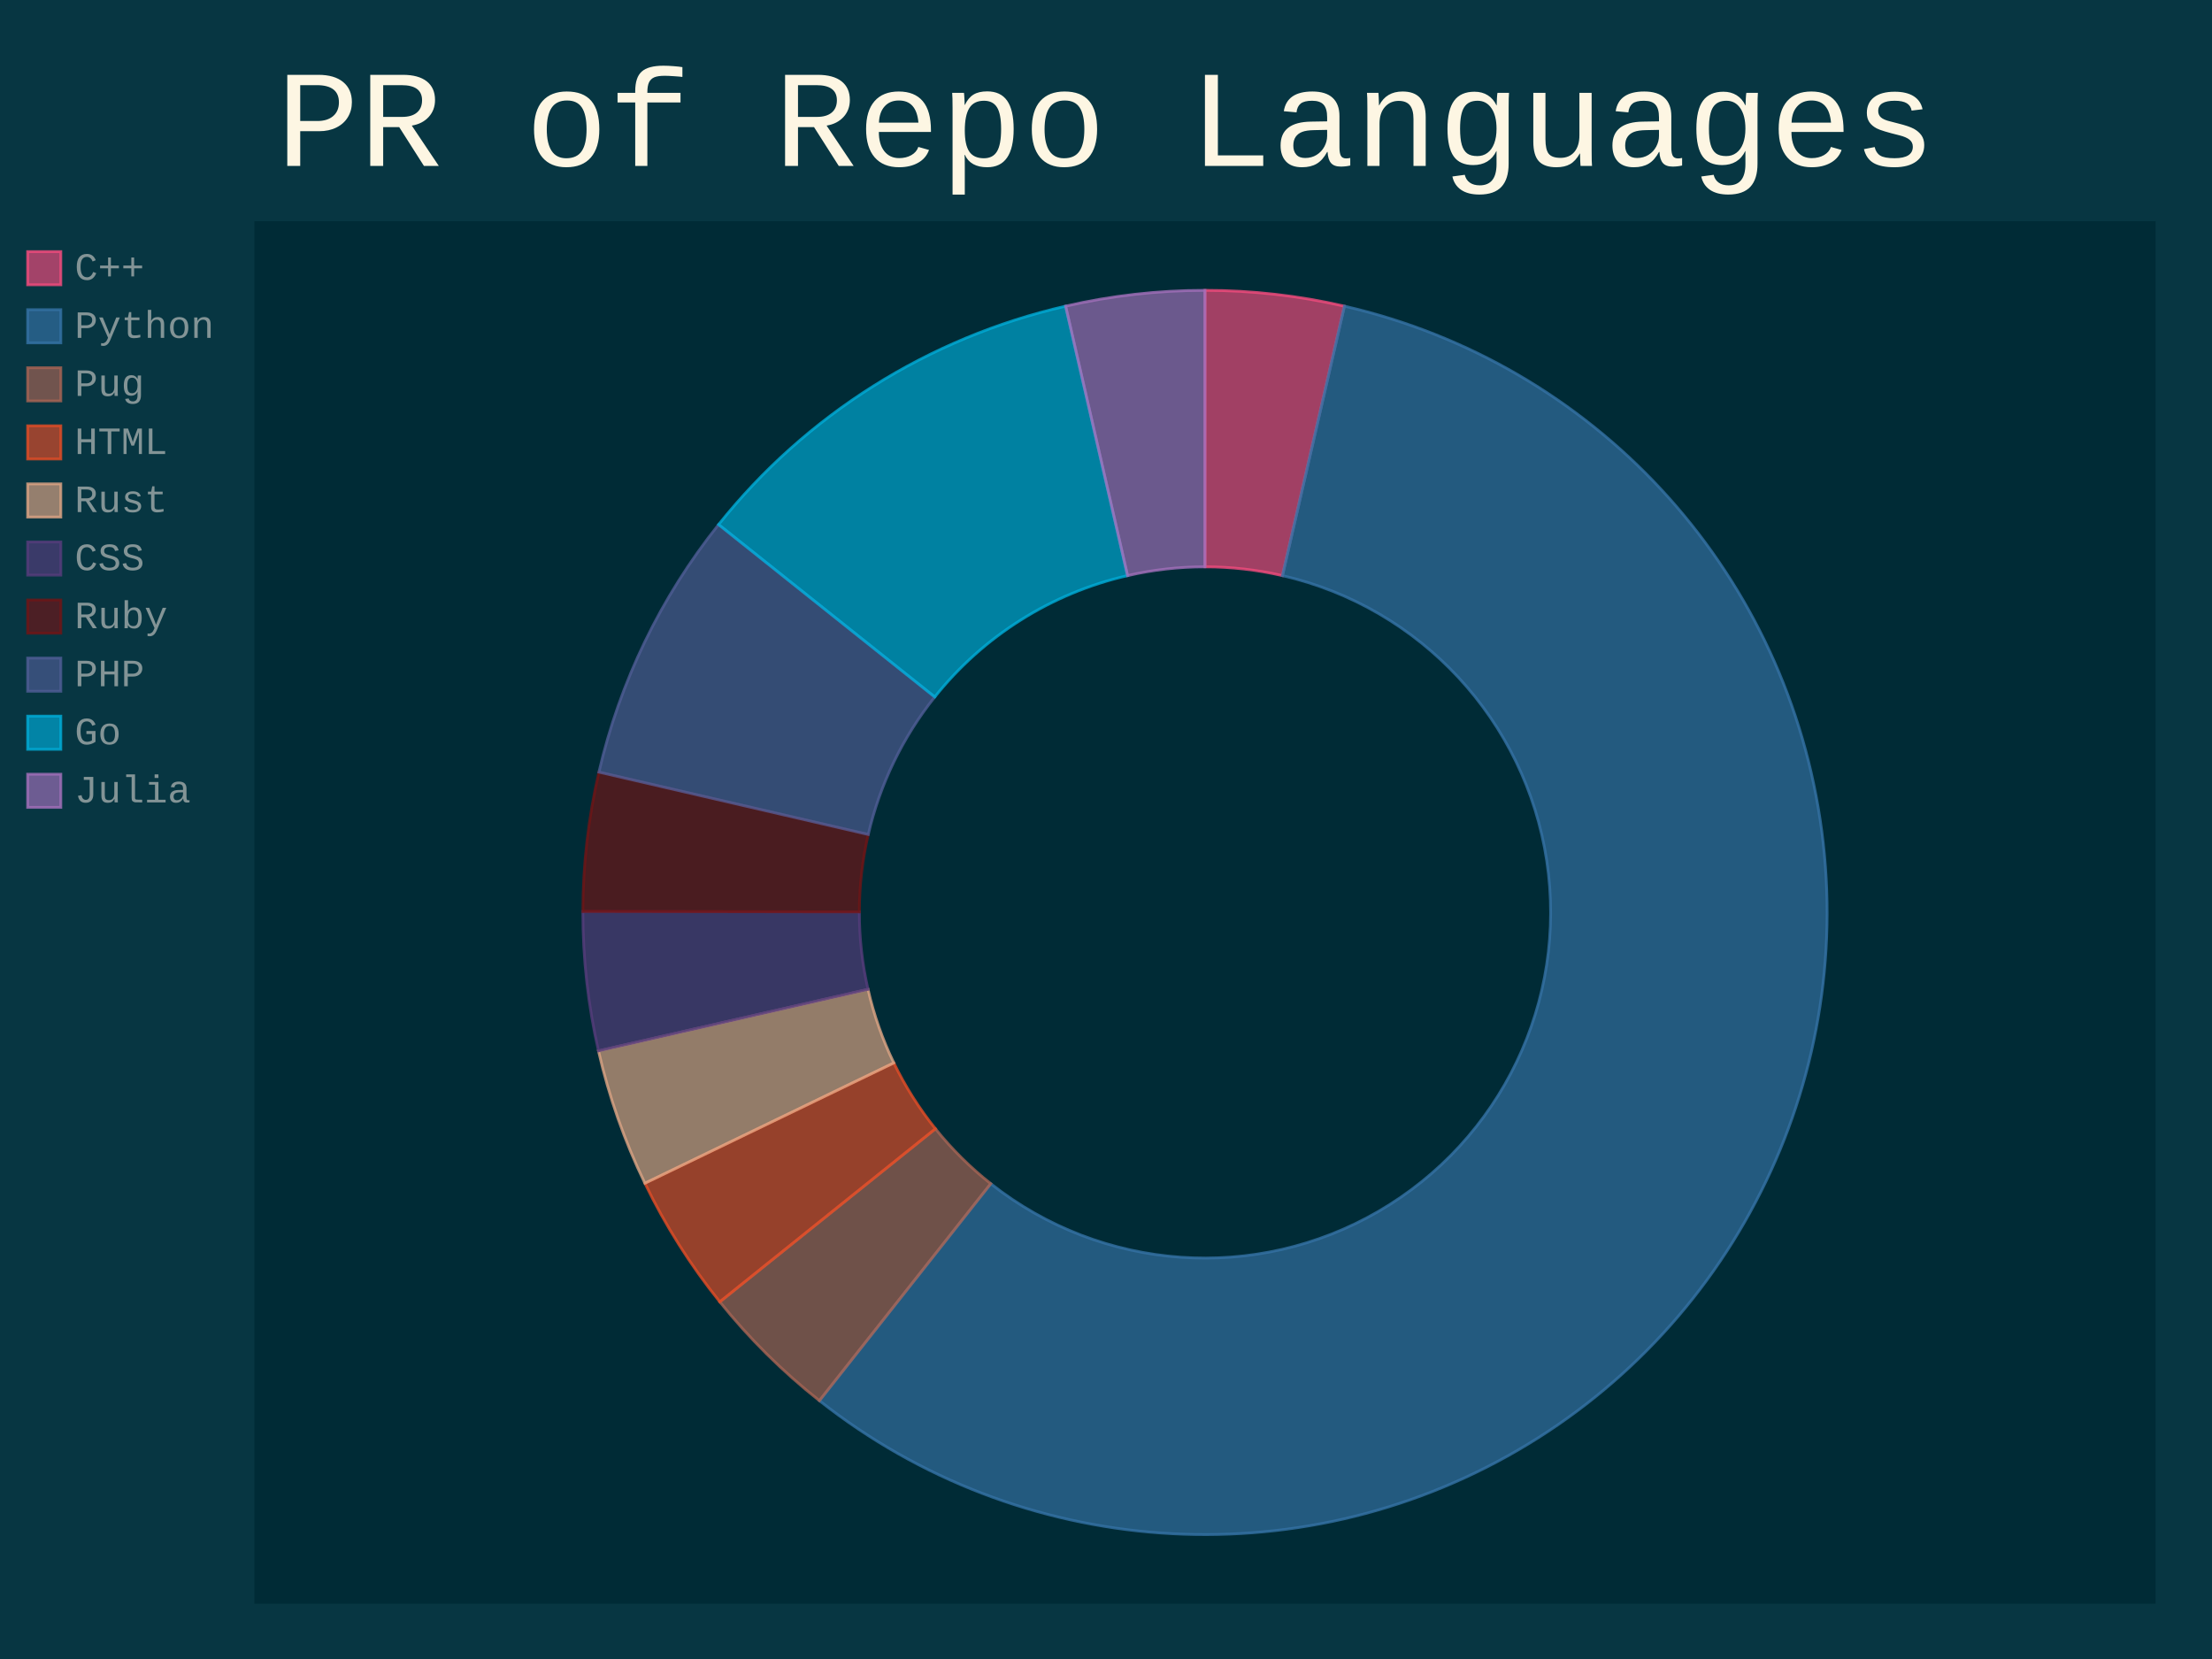
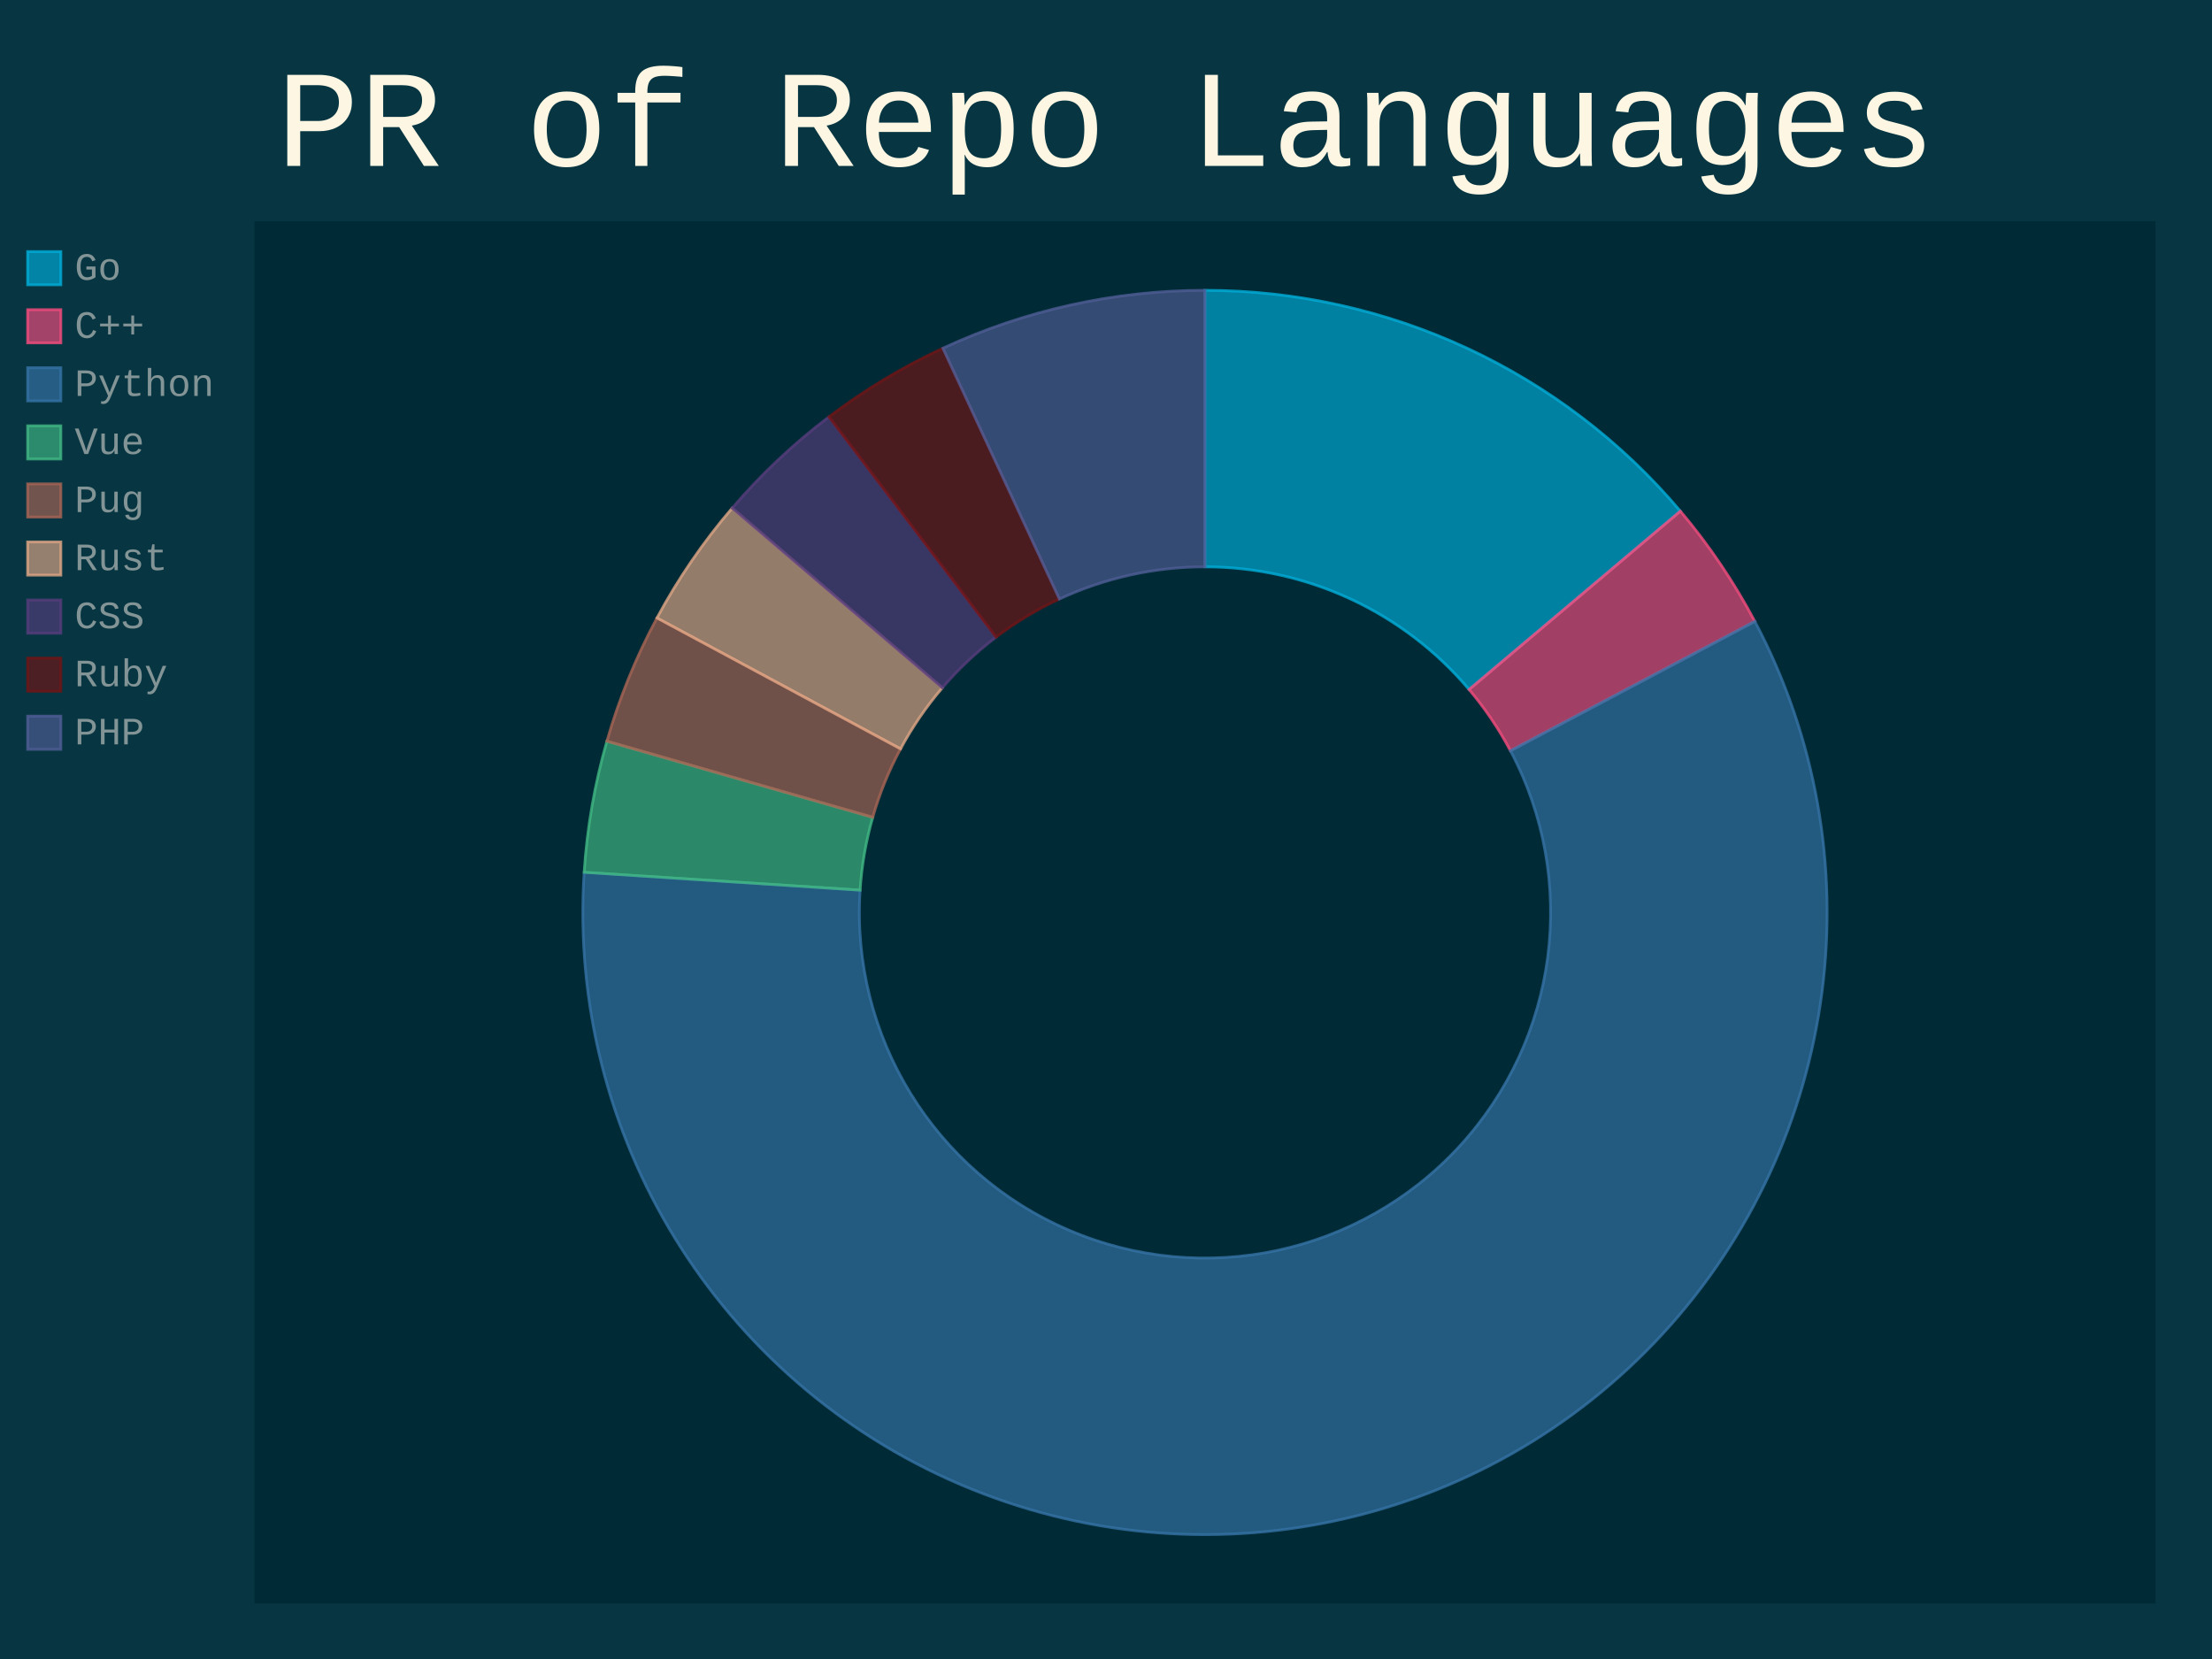
- <svg xmlns="http://www.w3.org/2000/svg" id="chart-044229be-5965-49e1-974c-97afc6e7a7b2" class="pygal-chart" viewBox="0 0 800 600">
+ <svg xmlns="http://www.w3.org/2000/svg" id="chart-bc3478f9-57a2-4d0b-872b-1ababb8f207d" class="pygal-chart" viewBox="0 0 800 600">
  <defs>
-     <style type="text/css">#chart-044229be-5965-49e1-974c-97afc6e7a7b2{-webkit-user-select:none;-webkit-font-smoothing:antialiased;font-family:Consolas,"Liberation Mono",Menlo,Courier,monospace}#chart-044229be-5965-49e1-974c-97afc6e7a7b2 .title{font-family:Consolas,"Liberation Mono",Menlo,Courier,monospace;font-size:50px}#chart-044229be-5965-49e1-974c-97afc6e7a7b2 .legends .legend text{font-family:Consolas,"Liberation Mono",Menlo,Courier,monospace;font-size:14px}#chart-044229be-5965-49e1-974c-97afc6e7a7b2 .axis text{font-family:Consolas,"Liberation Mono",Menlo,Courier,monospace;font-size:10px}#chart-044229be-5965-49e1-974c-97afc6e7a7b2 .axis text.major{font-family:Consolas,"Liberation Mono",Menlo,Courier,monospace;font-size:10px}#chart-044229be-5965-49e1-974c-97afc6e7a7b2 .text-overlay text.value{font-family:Consolas,"Liberation Mono",Menlo,Courier,monospace;font-size:16px}#chart-044229be-5965-49e1-974c-97afc6e7a7b2 .text-overlay text.label{font-family:Consolas,"Liberation Mono",Menlo,Courier,monospace;font-size:10px}#chart-044229be-5965-49e1-974c-97afc6e7a7b2 .tooltip{font-family:Consolas,"Liberation Mono",Menlo,Courier,monospace;font-size:14px}#chart-044229be-5965-49e1-974c-97afc6e7a7b2 text.no_data{font-family:Consolas,"Liberation Mono",Menlo,Courier,monospace;font-size:64px}
- #chart-044229be-5965-49e1-974c-97afc6e7a7b2{background-color:#073642}#chart-044229be-5965-49e1-974c-97afc6e7a7b2 path,#chart-044229be-5965-49e1-974c-97afc6e7a7b2 line,#chart-044229be-5965-49e1-974c-97afc6e7a7b2 rect,#chart-044229be-5965-49e1-974c-97afc6e7a7b2 circle{-webkit-transition:500ms ease-in;-moz-transition:500ms ease-in;transition:500ms ease-in}#chart-044229be-5965-49e1-974c-97afc6e7a7b2 .graph &gt; .background{fill:#073642}#chart-044229be-5965-49e1-974c-97afc6e7a7b2 .plot &gt; .background{fill:#002b36}#chart-044229be-5965-49e1-974c-97afc6e7a7b2 .graph{fill:#839496}#chart-044229be-5965-49e1-974c-97afc6e7a7b2 text.no_data{fill:#fdf6e3}#chart-044229be-5965-49e1-974c-97afc6e7a7b2 .title{fill:#fdf6e3}#chart-044229be-5965-49e1-974c-97afc6e7a7b2 .legends .legend text{fill:#839496}#chart-044229be-5965-49e1-974c-97afc6e7a7b2 .legends .legend:hover text{fill:#fdf6e3}#chart-044229be-5965-49e1-974c-97afc6e7a7b2 .axis .line{stroke:#fdf6e3}#chart-044229be-5965-49e1-974c-97afc6e7a7b2 .axis .guide.line{stroke:#657b83}#chart-044229be-5965-49e1-974c-97afc6e7a7b2 .axis .major.line{stroke:#839496}#chart-044229be-5965-49e1-974c-97afc6e7a7b2 .axis text.major{fill:#fdf6e3}#chart-044229be-5965-49e1-974c-97afc6e7a7b2 .axis.y .guides:hover .guide.line,#chart-044229be-5965-49e1-974c-97afc6e7a7b2 .line-graph .axis.x .guides:hover .guide.line,#chart-044229be-5965-49e1-974c-97afc6e7a7b2 .stackedline-graph .axis.x .guides:hover .guide.line,#chart-044229be-5965-49e1-974c-97afc6e7a7b2 .xy-graph .axis.x .guides:hover .guide.line{stroke:#fdf6e3}#chart-044229be-5965-49e1-974c-97afc6e7a7b2 .axis .guides:hover text{fill:#fdf6e3}#chart-044229be-5965-49e1-974c-97afc6e7a7b2 .reactive{fill-opacity:.66;stroke-opacity:.8;stroke-width:1}#chart-044229be-5965-49e1-974c-97afc6e7a7b2 .ci{stroke:#839496}#chart-044229be-5965-49e1-974c-97afc6e7a7b2 .reactive.active,#chart-044229be-5965-49e1-974c-97afc6e7a7b2 .active .reactive{fill-opacity:.9;stroke-opacity:.9;stroke-width:4}#chart-044229be-5965-49e1-974c-97afc6e7a7b2 .ci .reactive.active{stroke-width:1.5}#chart-044229be-5965-49e1-974c-97afc6e7a7b2 .series text{fill:#fdf6e3}#chart-044229be-5965-49e1-974c-97afc6e7a7b2 .tooltip rect{fill:#002b36;stroke:#fdf6e3;-webkit-transition:opacity 500ms ease-in;-moz-transition:opacity 500ms ease-in;transition:opacity 500ms ease-in}#chart-044229be-5965-49e1-974c-97afc6e7a7b2 .tooltip .label{fill:#839496}#chart-044229be-5965-49e1-974c-97afc6e7a7b2 .tooltip .label{fill:#839496}#chart-044229be-5965-49e1-974c-97afc6e7a7b2 .tooltip .legend{font-size:.8em;fill:#657b83}#chart-044229be-5965-49e1-974c-97afc6e7a7b2 .tooltip .x_label{font-size:.6em;fill:#fdf6e3}#chart-044229be-5965-49e1-974c-97afc6e7a7b2 .tooltip .xlink{font-size:.5em;text-decoration:underline}#chart-044229be-5965-49e1-974c-97afc6e7a7b2 .tooltip .value{font-size:1.5em}#chart-044229be-5965-49e1-974c-97afc6e7a7b2 .bound{font-size:.5em}#chart-044229be-5965-49e1-974c-97afc6e7a7b2 .max-value{font-size:.75em;fill:#657b83}#chart-044229be-5965-49e1-974c-97afc6e7a7b2 .map-element{fill:#002b36;stroke:#657b83 !important}#chart-044229be-5965-49e1-974c-97afc6e7a7b2 .map-element .reactive{fill-opacity:inherit;stroke-opacity:inherit}#chart-044229be-5965-49e1-974c-97afc6e7a7b2 .color-0,#chart-044229be-5965-49e1-974c-97afc6e7a7b2 .color-0 a:visited{stroke:#f34b7d;fill:#f34b7d}#chart-044229be-5965-49e1-974c-97afc6e7a7b2 .color-1,#chart-044229be-5965-49e1-974c-97afc6e7a7b2 .color-1 a:visited{stroke:#3572A5;fill:#3572A5}#chart-044229be-5965-49e1-974c-97afc6e7a7b2 .color-2,#chart-044229be-5965-49e1-974c-97afc6e7a7b2 .color-2 a:visited{stroke:#a86454;fill:#a86454}#chart-044229be-5965-49e1-974c-97afc6e7a7b2 .color-3,#chart-044229be-5965-49e1-974c-97afc6e7a7b2 .color-3 a:visited{stroke:#e34c26;fill:#e34c26}#chart-044229be-5965-49e1-974c-97afc6e7a7b2 .color-4,#chart-044229be-5965-49e1-974c-97afc6e7a7b2 .color-4 a:visited{stroke:#dea584;fill:#dea584}#chart-044229be-5965-49e1-974c-97afc6e7a7b2 .color-5,#chart-044229be-5965-49e1-974c-97afc6e7a7b2 .color-5 a:visited{stroke:#563d7c;fill:#563d7c}#chart-044229be-5965-49e1-974c-97afc6e7a7b2 .color-6,#chart-044229be-5965-49e1-974c-97afc6e7a7b2 .color-6 a:visited{stroke:#701516;fill:#701516}#chart-044229be-5965-49e1-974c-97afc6e7a7b2 .color-7,#chart-044229be-5965-49e1-974c-97afc6e7a7b2 .color-7 a:visited{stroke:#4F5D95;fill:#4F5D95}#chart-044229be-5965-49e1-974c-97afc6e7a7b2 .color-8,#chart-044229be-5965-49e1-974c-97afc6e7a7b2 .color-8 a:visited{stroke:#00ADD8;fill:#00ADD8}#chart-044229be-5965-49e1-974c-97afc6e7a7b2 .color-9,#chart-044229be-5965-49e1-974c-97afc6e7a7b2 .color-9 a:visited{stroke:#a270ba;fill:#a270ba}#chart-044229be-5965-49e1-974c-97afc6e7a7b2 .text-overlay .color-0 text{fill:black}#chart-044229be-5965-49e1-974c-97afc6e7a7b2 .text-overlay .color-1 text{fill:black}#chart-044229be-5965-49e1-974c-97afc6e7a7b2 .text-overlay .color-2 text{fill:black}#chart-044229be-5965-49e1-974c-97afc6e7a7b2 .text-overlay .color-3 text{fill:black}#chart-044229be-5965-49e1-974c-97afc6e7a7b2 .text-overlay .color-4 text{fill:black}#chart-044229be-5965-49e1-974c-97afc6e7a7b2 .text-overlay .color-5 text{fill:black}#chart-044229be-5965-49e1-974c-97afc6e7a7b2 .text-overlay .color-6 text{fill:black}#chart-044229be-5965-49e1-974c-97afc6e7a7b2 .text-overlay .color-7 text{fill:black}#chart-044229be-5965-49e1-974c-97afc6e7a7b2 .text-overlay .color-8 text{fill:black}#chart-044229be-5965-49e1-974c-97afc6e7a7b2 .text-overlay .color-9 text{fill:black}
- #chart-044229be-5965-49e1-974c-97afc6e7a7b2 text.no_data{text-anchor:middle}#chart-044229be-5965-49e1-974c-97afc6e7a7b2 .guide.line{fill:none}#chart-044229be-5965-49e1-974c-97afc6e7a7b2 .centered{text-anchor:middle}#chart-044229be-5965-49e1-974c-97afc6e7a7b2 .title{text-anchor:middle}#chart-044229be-5965-49e1-974c-97afc6e7a7b2 .legends .legend text{fill-opacity:1}#chart-044229be-5965-49e1-974c-97afc6e7a7b2 .axis.x text{text-anchor:middle}#chart-044229be-5965-49e1-974c-97afc6e7a7b2 .axis.x:not(.web) text[transform]{text-anchor:start}#chart-044229be-5965-49e1-974c-97afc6e7a7b2 .axis.x:not(.web) text[transform].backwards{text-anchor:end}#chart-044229be-5965-49e1-974c-97afc6e7a7b2 .axis.y text{text-anchor:end}#chart-044229be-5965-49e1-974c-97afc6e7a7b2 .axis.y text[transform].backwards{text-anchor:start}#chart-044229be-5965-49e1-974c-97afc6e7a7b2 .axis.y2 text{text-anchor:start}#chart-044229be-5965-49e1-974c-97afc6e7a7b2 .axis.y2 text[transform].backwards{text-anchor:end}#chart-044229be-5965-49e1-974c-97afc6e7a7b2 .axis .guide.line{stroke-dasharray:4,4;stroke:black}#chart-044229be-5965-49e1-974c-97afc6e7a7b2 .axis .major.guide.line{stroke-dasharray:6,6;stroke:black}#chart-044229be-5965-49e1-974c-97afc6e7a7b2 .horizontal .axis.y .guide.line,#chart-044229be-5965-49e1-974c-97afc6e7a7b2 .horizontal .axis.y2 .guide.line,#chart-044229be-5965-49e1-974c-97afc6e7a7b2 .vertical .axis.x .guide.line{opacity:0}#chart-044229be-5965-49e1-974c-97afc6e7a7b2 .horizontal .axis.always_show .guide.line,#chart-044229be-5965-49e1-974c-97afc6e7a7b2 .vertical .axis.always_show .guide.line{opacity:1 !important}#chart-044229be-5965-49e1-974c-97afc6e7a7b2 .axis.y .guides:hover .guide.line,#chart-044229be-5965-49e1-974c-97afc6e7a7b2 .axis.y2 .guides:hover .guide.line,#chart-044229be-5965-49e1-974c-97afc6e7a7b2 .axis.x .guides:hover .guide.line{opacity:1}#chart-044229be-5965-49e1-974c-97afc6e7a7b2 .axis .guides:hover text{opacity:1}#chart-044229be-5965-49e1-974c-97afc6e7a7b2 .nofill{fill:none}#chart-044229be-5965-49e1-974c-97afc6e7a7b2 .subtle-fill{fill-opacity:.2}#chart-044229be-5965-49e1-974c-97afc6e7a7b2 .dot{stroke-width:1px;fill-opacity:1;stroke-opacity:1}#chart-044229be-5965-49e1-974c-97afc6e7a7b2 .dot.active{stroke-width:5px}#chart-044229be-5965-49e1-974c-97afc6e7a7b2 .dot.negative{fill:transparent}#chart-044229be-5965-49e1-974c-97afc6e7a7b2 text,#chart-044229be-5965-49e1-974c-97afc6e7a7b2 tspan{stroke:none !important}#chart-044229be-5965-49e1-974c-97afc6e7a7b2 .series text.active{opacity:1}#chart-044229be-5965-49e1-974c-97afc6e7a7b2 .tooltip rect{fill-opacity:.95;stroke-width:.5}#chart-044229be-5965-49e1-974c-97afc6e7a7b2 .tooltip text{fill-opacity:1}#chart-044229be-5965-49e1-974c-97afc6e7a7b2 .showable{visibility:hidden}#chart-044229be-5965-49e1-974c-97afc6e7a7b2 .showable.shown{visibility:visible}#chart-044229be-5965-49e1-974c-97afc6e7a7b2 .gauge-background{fill:rgba(229,229,229,1);stroke:none}#chart-044229be-5965-49e1-974c-97afc6e7a7b2 .bg-lines{stroke:#073642;stroke-width:2px}</style>
+     <style type="text/css">#chart-bc3478f9-57a2-4d0b-872b-1ababb8f207d{-webkit-user-select:none;-webkit-font-smoothing:antialiased;font-family:Consolas,"Liberation Mono",Menlo,Courier,monospace}#chart-bc3478f9-57a2-4d0b-872b-1ababb8f207d .title{font-family:Consolas,"Liberation Mono",Menlo,Courier,monospace;font-size:50px}#chart-bc3478f9-57a2-4d0b-872b-1ababb8f207d .legends .legend text{font-family:Consolas,"Liberation Mono",Menlo,Courier,monospace;font-size:14px}#chart-bc3478f9-57a2-4d0b-872b-1ababb8f207d .axis text{font-family:Consolas,"Liberation Mono",Menlo,Courier,monospace;font-size:10px}#chart-bc3478f9-57a2-4d0b-872b-1ababb8f207d .axis text.major{font-family:Consolas,"Liberation Mono",Menlo,Courier,monospace;font-size:10px}#chart-bc3478f9-57a2-4d0b-872b-1ababb8f207d .text-overlay text.value{font-family:Consolas,"Liberation Mono",Menlo,Courier,monospace;font-size:16px}#chart-bc3478f9-57a2-4d0b-872b-1ababb8f207d .text-overlay text.label{font-family:Consolas,"Liberation Mono",Menlo,Courier,monospace;font-size:10px}#chart-bc3478f9-57a2-4d0b-872b-1ababb8f207d .tooltip{font-family:Consolas,"Liberation Mono",Menlo,Courier,monospace;font-size:14px}#chart-bc3478f9-57a2-4d0b-872b-1ababb8f207d text.no_data{font-family:Consolas,"Liberation Mono",Menlo,Courier,monospace;font-size:64px}
+ #chart-bc3478f9-57a2-4d0b-872b-1ababb8f207d{background-color:#073642}#chart-bc3478f9-57a2-4d0b-872b-1ababb8f207d path,#chart-bc3478f9-57a2-4d0b-872b-1ababb8f207d line,#chart-bc3478f9-57a2-4d0b-872b-1ababb8f207d rect,#chart-bc3478f9-57a2-4d0b-872b-1ababb8f207d circle{-webkit-transition:500ms ease-in;-moz-transition:500ms ease-in;transition:500ms ease-in}#chart-bc3478f9-57a2-4d0b-872b-1ababb8f207d .graph &gt; .background{fill:#073642}#chart-bc3478f9-57a2-4d0b-872b-1ababb8f207d .plot &gt; .background{fill:#002b36}#chart-bc3478f9-57a2-4d0b-872b-1ababb8f207d .graph{fill:#839496}#chart-bc3478f9-57a2-4d0b-872b-1ababb8f207d text.no_data{fill:#fdf6e3}#chart-bc3478f9-57a2-4d0b-872b-1ababb8f207d .title{fill:#fdf6e3}#chart-bc3478f9-57a2-4d0b-872b-1ababb8f207d .legends .legend text{fill:#839496}#chart-bc3478f9-57a2-4d0b-872b-1ababb8f207d .legends .legend:hover text{fill:#fdf6e3}#chart-bc3478f9-57a2-4d0b-872b-1ababb8f207d .axis .line{stroke:#fdf6e3}#chart-bc3478f9-57a2-4d0b-872b-1ababb8f207d .axis .guide.line{stroke:#657b83}#chart-bc3478f9-57a2-4d0b-872b-1ababb8f207d .axis .major.line{stroke:#839496}#chart-bc3478f9-57a2-4d0b-872b-1ababb8f207d .axis text.major{fill:#fdf6e3}#chart-bc3478f9-57a2-4d0b-872b-1ababb8f207d .axis.y .guides:hover .guide.line,#chart-bc3478f9-57a2-4d0b-872b-1ababb8f207d .line-graph .axis.x .guides:hover .guide.line,#chart-bc3478f9-57a2-4d0b-872b-1ababb8f207d .stackedline-graph .axis.x .guides:hover .guide.line,#chart-bc3478f9-57a2-4d0b-872b-1ababb8f207d .xy-graph .axis.x .guides:hover .guide.line{stroke:#fdf6e3}#chart-bc3478f9-57a2-4d0b-872b-1ababb8f207d .axis .guides:hover text{fill:#fdf6e3}#chart-bc3478f9-57a2-4d0b-872b-1ababb8f207d .reactive{fill-opacity:.66;stroke-opacity:.8;stroke-width:1}#chart-bc3478f9-57a2-4d0b-872b-1ababb8f207d .ci{stroke:#839496}#chart-bc3478f9-57a2-4d0b-872b-1ababb8f207d .reactive.active,#chart-bc3478f9-57a2-4d0b-872b-1ababb8f207d .active .reactive{fill-opacity:.9;stroke-opacity:.9;stroke-width:4}#chart-bc3478f9-57a2-4d0b-872b-1ababb8f207d .ci .reactive.active{stroke-width:1.5}#chart-bc3478f9-57a2-4d0b-872b-1ababb8f207d .series text{fill:#fdf6e3}#chart-bc3478f9-57a2-4d0b-872b-1ababb8f207d .tooltip rect{fill:#002b36;stroke:#fdf6e3;-webkit-transition:opacity 500ms ease-in;-moz-transition:opacity 500ms ease-in;transition:opacity 500ms ease-in}#chart-bc3478f9-57a2-4d0b-872b-1ababb8f207d .tooltip .label{fill:#839496}#chart-bc3478f9-57a2-4d0b-872b-1ababb8f207d .tooltip .label{fill:#839496}#chart-bc3478f9-57a2-4d0b-872b-1ababb8f207d .tooltip .legend{font-size:.8em;fill:#657b83}#chart-bc3478f9-57a2-4d0b-872b-1ababb8f207d .tooltip .x_label{font-size:.6em;fill:#fdf6e3}#chart-bc3478f9-57a2-4d0b-872b-1ababb8f207d .tooltip .xlink{font-size:.5em;text-decoration:underline}#chart-bc3478f9-57a2-4d0b-872b-1ababb8f207d .tooltip .value{font-size:1.5em}#chart-bc3478f9-57a2-4d0b-872b-1ababb8f207d .bound{font-size:.5em}#chart-bc3478f9-57a2-4d0b-872b-1ababb8f207d .max-value{font-size:.75em;fill:#657b83}#chart-bc3478f9-57a2-4d0b-872b-1ababb8f207d .map-element{fill:#002b36;stroke:#657b83 !important}#chart-bc3478f9-57a2-4d0b-872b-1ababb8f207d .map-element .reactive{fill-opacity:inherit;stroke-opacity:inherit}#chart-bc3478f9-57a2-4d0b-872b-1ababb8f207d .color-0,#chart-bc3478f9-57a2-4d0b-872b-1ababb8f207d .color-0 a:visited{stroke:#00ADD8;fill:#00ADD8}#chart-bc3478f9-57a2-4d0b-872b-1ababb8f207d .color-1,#chart-bc3478f9-57a2-4d0b-872b-1ababb8f207d .color-1 a:visited{stroke:#f34b7d;fill:#f34b7d}#chart-bc3478f9-57a2-4d0b-872b-1ababb8f207d .color-2,#chart-bc3478f9-57a2-4d0b-872b-1ababb8f207d .color-2 a:visited{stroke:#3572A5;fill:#3572A5}#chart-bc3478f9-57a2-4d0b-872b-1ababb8f207d .color-3,#chart-bc3478f9-57a2-4d0b-872b-1ababb8f207d .color-3 a:visited{stroke:#41b883;fill:#41b883}#chart-bc3478f9-57a2-4d0b-872b-1ababb8f207d .color-4,#chart-bc3478f9-57a2-4d0b-872b-1ababb8f207d .color-4 a:visited{stroke:#a86454;fill:#a86454}#chart-bc3478f9-57a2-4d0b-872b-1ababb8f207d .color-5,#chart-bc3478f9-57a2-4d0b-872b-1ababb8f207d .color-5 a:visited{stroke:#dea584;fill:#dea584}#chart-bc3478f9-57a2-4d0b-872b-1ababb8f207d .color-6,#chart-bc3478f9-57a2-4d0b-872b-1ababb8f207d .color-6 a:visited{stroke:#563d7c;fill:#563d7c}#chart-bc3478f9-57a2-4d0b-872b-1ababb8f207d .color-7,#chart-bc3478f9-57a2-4d0b-872b-1ababb8f207d .color-7 a:visited{stroke:#701516;fill:#701516}#chart-bc3478f9-57a2-4d0b-872b-1ababb8f207d .color-8,#chart-bc3478f9-57a2-4d0b-872b-1ababb8f207d .color-8 a:visited{stroke:#4F5D95;fill:#4F5D95}#chart-bc3478f9-57a2-4d0b-872b-1ababb8f207d .text-overlay .color-0 text{fill:black}#chart-bc3478f9-57a2-4d0b-872b-1ababb8f207d .text-overlay .color-1 text{fill:black}#chart-bc3478f9-57a2-4d0b-872b-1ababb8f207d .text-overlay .color-2 text{fill:black}#chart-bc3478f9-57a2-4d0b-872b-1ababb8f207d .text-overlay .color-3 text{fill:black}#chart-bc3478f9-57a2-4d0b-872b-1ababb8f207d .text-overlay .color-4 text{fill:black}#chart-bc3478f9-57a2-4d0b-872b-1ababb8f207d .text-overlay .color-5 text{fill:black}#chart-bc3478f9-57a2-4d0b-872b-1ababb8f207d .text-overlay .color-6 text{fill:black}#chart-bc3478f9-57a2-4d0b-872b-1ababb8f207d .text-overlay .color-7 text{fill:black}#chart-bc3478f9-57a2-4d0b-872b-1ababb8f207d .text-overlay .color-8 text{fill:black}
+ #chart-bc3478f9-57a2-4d0b-872b-1ababb8f207d text.no_data{text-anchor:middle}#chart-bc3478f9-57a2-4d0b-872b-1ababb8f207d .guide.line{fill:none}#chart-bc3478f9-57a2-4d0b-872b-1ababb8f207d .centered{text-anchor:middle}#chart-bc3478f9-57a2-4d0b-872b-1ababb8f207d .title{text-anchor:middle}#chart-bc3478f9-57a2-4d0b-872b-1ababb8f207d .legends .legend text{fill-opacity:1}#chart-bc3478f9-57a2-4d0b-872b-1ababb8f207d .axis.x text{text-anchor:middle}#chart-bc3478f9-57a2-4d0b-872b-1ababb8f207d .axis.x:not(.web) text[transform]{text-anchor:start}#chart-bc3478f9-57a2-4d0b-872b-1ababb8f207d .axis.x:not(.web) text[transform].backwards{text-anchor:end}#chart-bc3478f9-57a2-4d0b-872b-1ababb8f207d .axis.y text{text-anchor:end}#chart-bc3478f9-57a2-4d0b-872b-1ababb8f207d .axis.y text[transform].backwards{text-anchor:start}#chart-bc3478f9-57a2-4d0b-872b-1ababb8f207d .axis.y2 text{text-anchor:start}#chart-bc3478f9-57a2-4d0b-872b-1ababb8f207d .axis.y2 text[transform].backwards{text-anchor:end}#chart-bc3478f9-57a2-4d0b-872b-1ababb8f207d .axis .guide.line{stroke-dasharray:4,4;stroke:black}#chart-bc3478f9-57a2-4d0b-872b-1ababb8f207d .axis .major.guide.line{stroke-dasharray:6,6;stroke:black}#chart-bc3478f9-57a2-4d0b-872b-1ababb8f207d .horizontal .axis.y .guide.line,#chart-bc3478f9-57a2-4d0b-872b-1ababb8f207d .horizontal .axis.y2 .guide.line,#chart-bc3478f9-57a2-4d0b-872b-1ababb8f207d .vertical .axis.x .guide.line{opacity:0}#chart-bc3478f9-57a2-4d0b-872b-1ababb8f207d .horizontal .axis.always_show .guide.line,#chart-bc3478f9-57a2-4d0b-872b-1ababb8f207d .vertical .axis.always_show .guide.line{opacity:1 !important}#chart-bc3478f9-57a2-4d0b-872b-1ababb8f207d .axis.y .guides:hover .guide.line,#chart-bc3478f9-57a2-4d0b-872b-1ababb8f207d .axis.y2 .guides:hover .guide.line,#chart-bc3478f9-57a2-4d0b-872b-1ababb8f207d .axis.x .guides:hover .guide.line{opacity:1}#chart-bc3478f9-57a2-4d0b-872b-1ababb8f207d .axis .guides:hover text{opacity:1}#chart-bc3478f9-57a2-4d0b-872b-1ababb8f207d .nofill{fill:none}#chart-bc3478f9-57a2-4d0b-872b-1ababb8f207d .subtle-fill{fill-opacity:.2}#chart-bc3478f9-57a2-4d0b-872b-1ababb8f207d .dot{stroke-width:1px;fill-opacity:1;stroke-opacity:1}#chart-bc3478f9-57a2-4d0b-872b-1ababb8f207d .dot.active{stroke-width:5px}#chart-bc3478f9-57a2-4d0b-872b-1ababb8f207d .dot.negative{fill:transparent}#chart-bc3478f9-57a2-4d0b-872b-1ababb8f207d text,#chart-bc3478f9-57a2-4d0b-872b-1ababb8f207d tspan{stroke:none !important}#chart-bc3478f9-57a2-4d0b-872b-1ababb8f207d .series text.active{opacity:1}#chart-bc3478f9-57a2-4d0b-872b-1ababb8f207d .tooltip rect{fill-opacity:.95;stroke-width:.5}#chart-bc3478f9-57a2-4d0b-872b-1ababb8f207d .tooltip text{fill-opacity:1}#chart-bc3478f9-57a2-4d0b-872b-1ababb8f207d .showable{visibility:hidden}#chart-bc3478f9-57a2-4d0b-872b-1ababb8f207d .showable.shown{visibility:visible}#chart-bc3478f9-57a2-4d0b-872b-1ababb8f207d .gauge-background{fill:rgba(229,229,229,1);stroke:none}#chart-bc3478f9-57a2-4d0b-872b-1ababb8f207d .bg-lines{stroke:#073642;stroke-width:2px}</style>
  </defs>
  <g class="graph pie-graph vertical">
    <rect x="0" y="0" width="800" height="600" class="background" />
    <g transform="translate(92, 80)" class="plot">
      <rect x="0" y="0" width="687.6" height="500" class="background" />
      <g class="series serie-0 color-0">
        <g class="slices">
          <g class="slice">
-             <path d="M343.8 25 A225 225 0 0 1 394.211 30.72 L371.806 128.178 A125 125 0 0 0 343.8 125 z" class="slice reactive tooltip-trigger" />
+             <path d="M343.8 25 A225 225 0 0 1 515.729 104.86 L439.316 169.367 A125 125 0 0 0 343.8 125 z" class="slice reactive tooltip-trigger" />
          </g>
        </g>
      </g>
      <g class="series serie-1 color-1">
        <g class="slices">
          <g class="slice">
-             <path d="M394.211 30.72 A225 225 0 1 1 204.344 426.571 L266.325 348.095 A125 125 0 1 0 371.806 128.178 z" class="slice reactive tooltip-trigger" />
+             <path d="M515.729 104.86 A225 225 0 0 1 542.659 144.738 L454.277 191.521 A125 125 0 0 0 439.316 169.367 z" class="slice reactive tooltip-trigger" />
          </g>
        </g>
      </g>
      <g class="series serie-2 color-2">
        <g class="slices">
          <g class="slice">
-             <path d="M204.344 426.571 A225 225 0 0 1 168.329 390.837 L246.316 328.243 A125 125 0 0 0 266.325 348.095 z" class="slice reactive tooltip-trigger" />
+             <path d="M542.659 144.738 A225 225 0 1 1 119.269 235.476 L219.061 241.931 A125 125 0 1 0 454.277 191.521 z" class="slice reactive tooltip-trigger" />
          </g>
        </g>
      </g>
      <g class="series serie-3 color-3">
        <g class="slices">
          <g class="slice">
-             <path d="M168.329 390.837 A225 225 0 0 1 141.235 347.942 L231.264 304.412 A125 125 0 0 0 246.316 328.243 z" class="slice reactive tooltip-trigger" />
+             <path d="M119.269 235.476 A225 225 0 0 1 127.492 188.065 L223.629 215.592 A125 125 0 0 0 219.061 241.931 z" class="slice reactive tooltip-trigger" />
          </g>
        </g>
      </g>
      <g class="series serie-4 color-4">
        <g class="slices">
          <g class="slice">
-             <path d="M141.235 347.942 A225 225 0 0 1 124.441 300.067 L221.934 277.815 A125 125 0 0 0 231.264 304.412 z" class="slice reactive tooltip-trigger" />
+             <path d="M127.492 188.065 A225 225 0 0 1 145.608 143.487 L233.694 190.826 A125 125 0 0 0 223.629 215.592 z" class="slice reactive tooltip-trigger" />
          </g>
        </g>
      </g>
      <g class="series serie-5 color-5">
        <g class="slices">
          <g class="slice">
-             <path d="M124.441 300.067 A225 225 0 0 1 118.8 249.647 L218.8 249.804 A125 125 0 0 0 221.934 277.815 z" class="slice reactive tooltip-trigger" />
+             <path d="M145.608 143.487 A225 225 0 0 1 172.789 103.78 L248.794 168.767 A125 125 0 0 0 233.694 190.826 z" class="slice reactive tooltip-trigger" />
          </g>
        </g>
      </g>
      <g class="series serie-6 color-6">
        <g class="slices">
          <g class="slice">
-             <path d="M118.8 249.647 A225 225 0 0 1 124.599 199.245 L222.022 221.803 A125 125 0 0 0 218.8 249.804 z" class="slice reactive tooltip-trigger" />
+             <path d="M172.789 103.78 A225 225 0 0 1 207.792 70.761 L268.24 150.423 A125 125 0 0 0 248.794 168.767 z" class="slice reactive tooltip-trigger" />
          </g>
        </g>
      </g>
      <g class="series serie-7 color-7">
        <g class="slices">
          <g class="slice">
-             <path d="M124.599 199.245 A225 225 0 0 1 167.888 109.715 L246.071 172.064 A125 125 0 0 0 222.022 221.803 z" class="slice reactive tooltip-trigger" />
+             <path d="M207.792 70.761 A225 225 0 0 1 249.014 45.939 L291.141 136.633 A125 125 0 0 0 268.24 150.423 z" class="slice reactive tooltip-trigger" />
          </g>
        </g>
      </g>
      <g class="series serie-8 color-8">
        <g class="slices">
          <g class="slice">
-             <path d="M167.888 109.715 A225 225 0 0 1 293.389 30.72 L315.794 128.178 A125 125 0 0 0 246.071 172.064 z" class="slice reactive tooltip-trigger" />
-           </g>
-         </g>
-       </g>
-       <g class="series serie-9 color-9">
-         <g class="slices">
-           <g class="slice">
-             <path d="M293.389 30.72 A225 225 0 0 1 343.8 25 L343.8 125 A125 125 0 0 0 315.794 128.178 z" class="slice reactive tooltip-trigger" />
+             <path d="M249.014 45.939 A225 225 0 0 1 343.8 25 L343.8 125 A125 125 0 0 0 291.141 136.633 z" class="slice reactive tooltip-trigger" />
          </g>
        </g>
      </g>
    </g>
    <g class="titles">
      <text x="400.0" y="60" class="title plot_title">PR of Repo Languages</text>
    </g>
    <g transform="translate(92, 80)" class="plot overlay">
      <g class="series serie-0 color-0" />
      <g class="series serie-1 color-1" />
      <g class="series serie-2 color-2" />
      <g class="series serie-3 color-3" />
      <g class="series serie-4 color-4" />
      <g class="series serie-5 color-5" />
      <g class="series serie-6 color-6" />
      <g class="series serie-7 color-7" />
      <g class="series serie-8 color-8" />
-       <g class="series serie-9 color-9" />
    </g>
    <g transform="translate(92, 80)" class="plot text-overlay">
      <g class="series serie-0 color-0" />
      <g class="series serie-1 color-1" />
      <g class="series serie-2 color-2" />
      <g class="series serie-3 color-3" />
      <g class="series serie-4 color-4" />
      <g class="series serie-5 color-5" />
      <g class="series serie-6 color-6" />
      <g class="series serie-7 color-7" />
      <g class="series serie-8 color-8" />
-       <g class="series serie-9 color-9" />
    </g>
    <g transform="translate(92, 80)" class="plot tooltip-overlay">
      <g transform="translate(0 0)" style="opacity: 0" class="tooltip">
        <rect rx="0" ry="0" width="0" height="0" class="tooltip-box" />
        <g class="text" />
      </g>
    </g>
    <g transform="translate(10, 90)" class="legends">
      <g id="activate-serie-0" class="legend reactive activate-serie">
        <rect x="0.0" y="1.0" width="12" height="12" class="color-0 reactive" />
-         <text x="17.0" y="11.2">C++</text>
+         <text x="17.0" y="11.2">Go</text>
      </g>
      <g id="activate-serie-1" class="legend reactive activate-serie">
        <rect x="0.0" y="22.0" width="12" height="12" class="color-1 reactive" />
-         <text x="17.0" y="32.2">Python</text>
+         <text x="17.0" y="32.2">C++</text>
      </g>
      <g id="activate-serie-2" class="legend reactive activate-serie">
        <rect x="0.0" y="43.0" width="12" height="12" class="color-2 reactive" />
-         <text x="17.0" y="53.2">Pug</text>
+         <text x="17.0" y="53.2">Python</text>
      </g>
      <g id="activate-serie-3" class="legend reactive activate-serie">
        <rect x="0.0" y="64.0" width="12" height="12" class="color-3 reactive" />
-         <text x="17.0" y="74.2">HTML</text>
+         <text x="17.0" y="74.2">Vue</text>
      </g>
      <g id="activate-serie-4" class="legend reactive activate-serie">
        <rect x="0.0" y="85.0" width="12" height="12" class="color-4 reactive" />
-         <text x="17.0" y="95.2">Rust</text>
+         <text x="17.0" y="95.2">Pug</text>
      </g>
      <g id="activate-serie-5" class="legend reactive activate-serie">
        <rect x="0.0" y="106.0" width="12" height="12" class="color-5 reactive" />
-         <text x="17.0" y="116.2">CSS</text>
+         <text x="17.0" y="116.2">Rust</text>
      </g>
      <g id="activate-serie-6" class="legend reactive activate-serie">
        <rect x="0.0" y="127.0" width="12" height="12" class="color-6 reactive" />
-         <text x="17.0" y="137.2">Ruby</text>
+         <text x="17.0" y="137.2">CSS</text>
      </g>
      <g id="activate-serie-7" class="legend reactive activate-serie">
        <rect x="0.0" y="148.0" width="12" height="12" class="color-7 reactive" />
-         <text x="17.0" y="158.2">PHP</text>
+         <text x="17.0" y="158.2">Ruby</text>
      </g>
      <g id="activate-serie-8" class="legend reactive activate-serie">
        <rect x="0.0" y="169.0" width="12" height="12" class="color-8 reactive" />
-         <text x="17.0" y="179.2">Go</text>
-       </g>
-       <g id="activate-serie-9" class="legend reactive activate-serie">
-         <rect x="0.0" y="190.0" width="12" height="12" class="color-9 reactive" />
-         <text x="17.0" y="200.2">Julia</text>
+         <text x="17.0" y="179.2">PHP</text>
      </g>
    </g>
    <g transform="translate(790, 90)" class="legends" />
  </g>
</svg>
